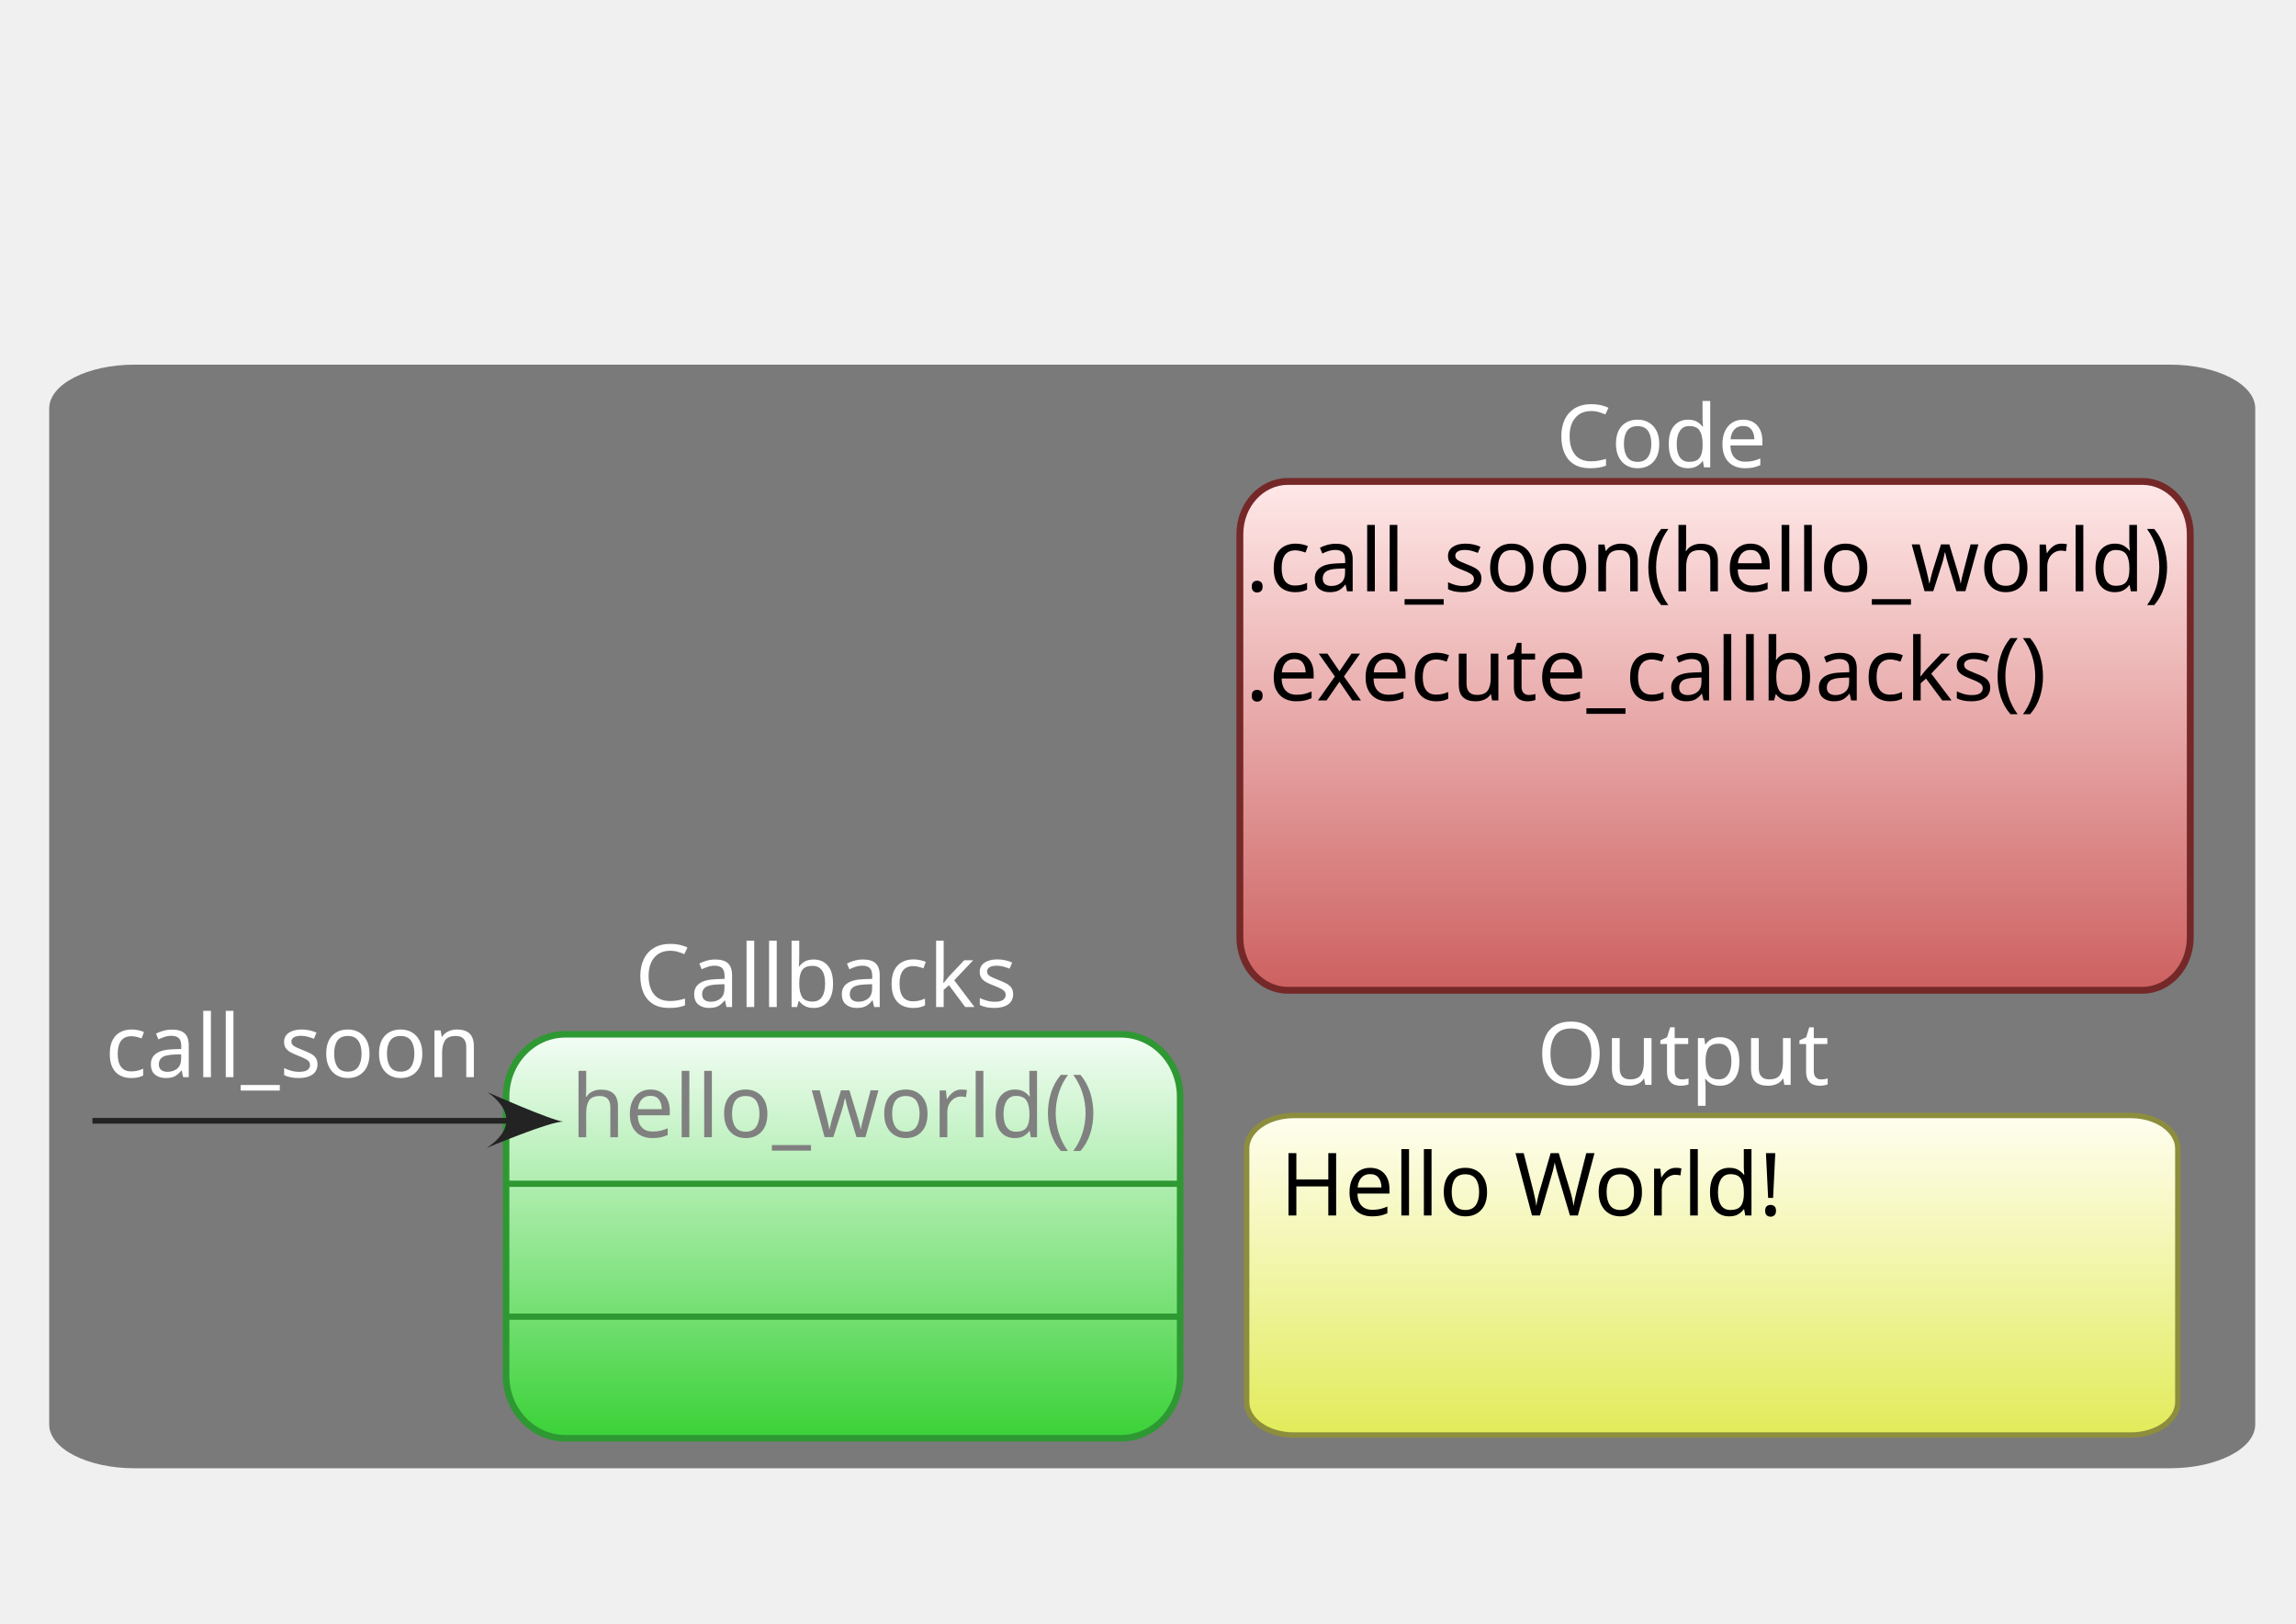
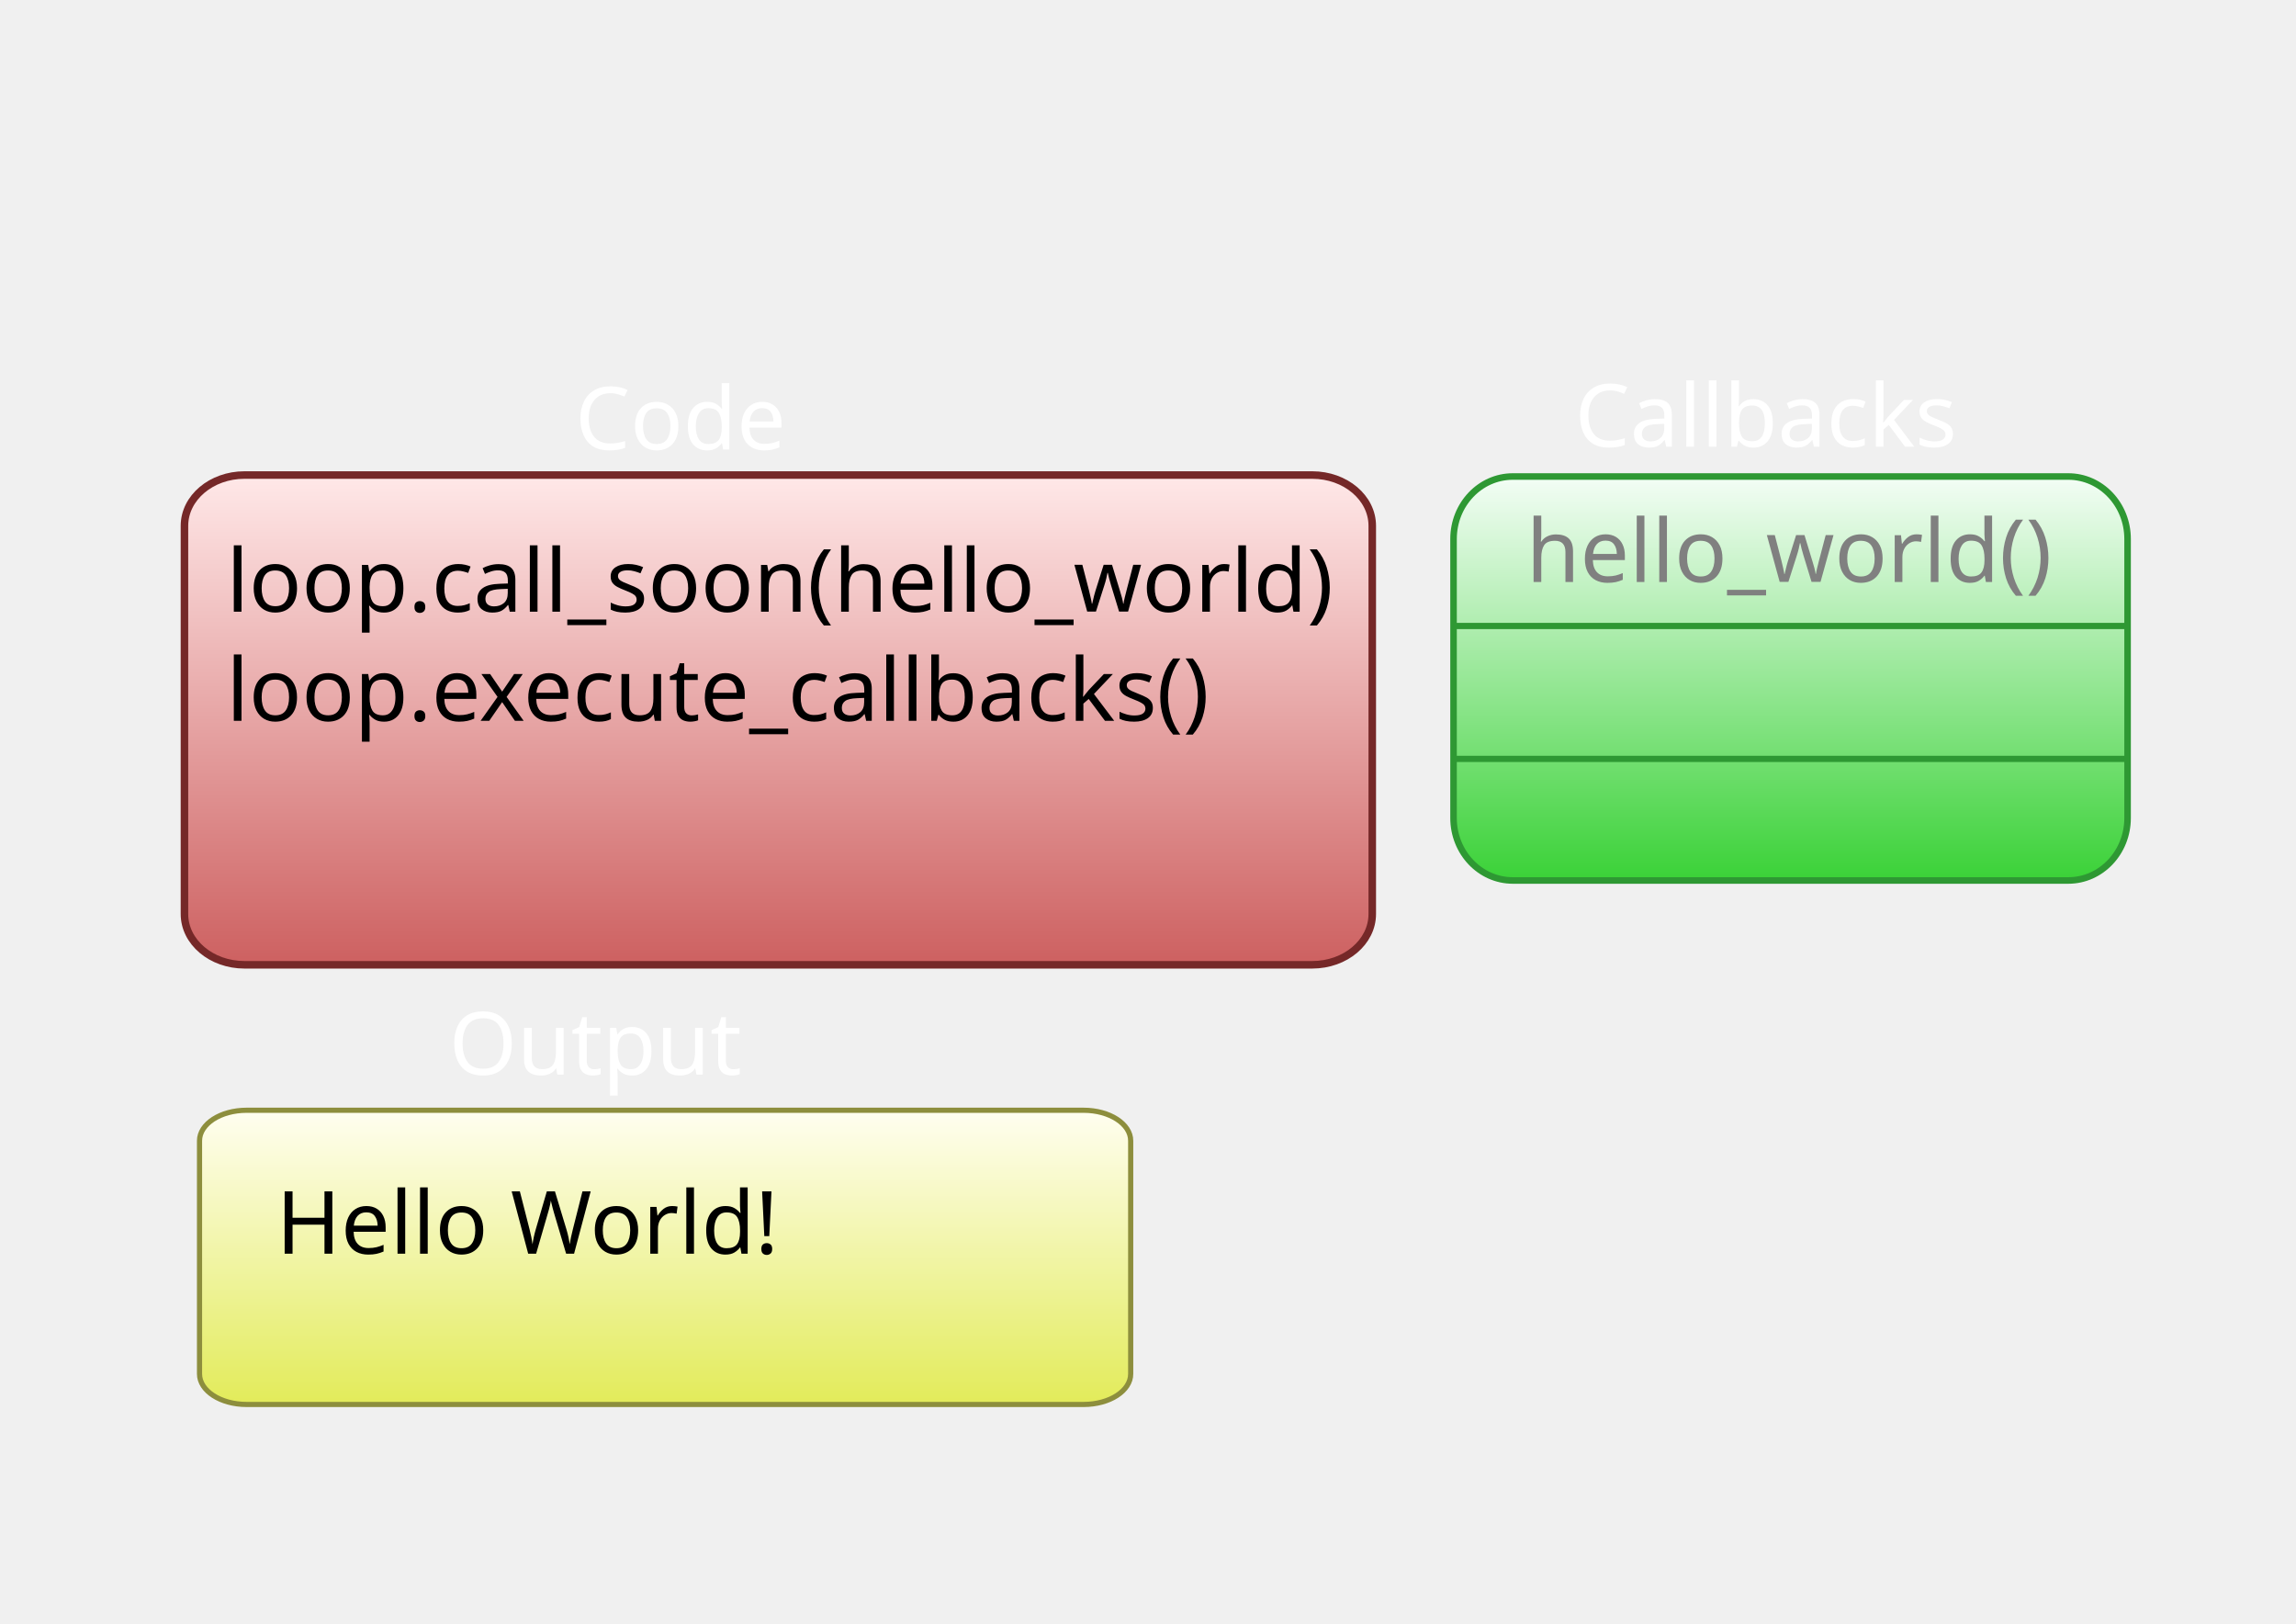
<svg xmlns="http://www.w3.org/2000/svg" xmlns:xlink="http://www.w3.org/1999/xlink" version="1.1" id="svg2" height="744.094" width="1052.362">
  <defs id="defs4">
    <linearGradient id="linearGradient12126">
      <stop style="stop-color:#ffe8e8;stop-opacity:1;" offset="0" id="stop12128" />
      <stop style="stop-color:#cd6060;stop-opacity:1;" offset="1" id="stop12130" />
    </linearGradient>
    <marker orient="auto" refY="0" refX="0" id="DotL" style="overflow:visible">
      <path id="path3982" d="m -2.5,-1 c 0,2.76 -2.24,5 -5,5 -2.76,0 -5,-2.24 -5,-5 0,-2.76 2.24,-5 5,-5 2.76,0 5,2.24 5,5 z" style="fill-rule:evenodd;stroke:#000000;stroke-width:1pt" transform="matrix(0.8,0,0,0.8,5.92,0.8)" />
    </marker>
    <marker id="RazorWire" refX="0" refY="0" orient="auto" style="overflow:visible">
      <path id="path4153" transform="scale(0.8,0.8)" style="fill:#808080;fill-opacity:1;fill-rule:evenodd;stroke:#000000;stroke-width:0.1pt" d="m 0.023,-0.74 0,1.438 -7.781,2.313 18.437,0 -7.187,-2.313 0,-1.438 7.25,-2.156 -18.469,0 7.75,2.156 z" />
    </marker>
    <marker orient="auto" refY="0" refX="0" id="Arrow2Lend" style="overflow:visible">
      <path id="path3942" style="fill-rule:evenodd;stroke-width:0.625;stroke-linejoin:round" d="M 8.719,4.034 -2.207,0.016 8.719,-4.002 c -1.745,2.372 -1.735,5.617 -6e-7,8.035 z" transform="matrix(-1.1,0,0,-1.1,-1.1,0)" />
    </marker>
    <marker orient="auto" refY="0" refX="0" id="Arrow1Lend" style="overflow:visible">
      <path id="path3924" d="M 0,0 5,-5 -12.5,0 5,5 0,0 z" style="fill-rule:evenodd;stroke:#000000;stroke-width:1pt" transform="matrix(-0.8,0,0,-0.8,-10,0)" />
    </marker>
    <linearGradient id="linearGradient3765">
      <stop id="stop3767" offset="0" style="stop-color:#f2feff;stop-opacity:1;" />
      <stop id="stop3769" offset="1" style="stop-color:#41b6ce;stop-opacity:1;" />
    </linearGradient>
    <linearGradient id="linearGradient3755">
      <stop style="stop-color:#b8f1f1;stop-opacity:1;" offset="0" id="stop3757" />
      <stop style="stop-color:#5ac5da;stop-opacity:1;" offset="1" id="stop3759" />
    </linearGradient>
    <linearGradient xlink:href="#linearGradient3765" id="linearGradient3761" x1="328.5" y1="172.362" x2="334.357" y2="552.362" gradientUnits="userSpaceOnUse" gradientTransform="matrix(0.6143788,0,0,0.4866711,176.4746,449.7801)" />
    <linearGradient xlink:href="#linearGradient3765-7" id="linearGradient3761-8" x1="328.5" y1="172.362" x2="334.357" y2="552.362" gradientUnits="userSpaceOnUse" gradientTransform="matrix(0.6143788,0,0,0.6431323,188.5043,-52.64542)" />
    <linearGradient id="linearGradient3765-7">
      <stop id="stop3767-4" offset="0" style="stop-color:#f2fdf4;stop-opacity:1;" />
      <stop id="stop3769-3" offset="1" style="stop-color:#3cd239;stop-opacity:1;" />
    </linearGradient>
-     <linearGradient y2="548.954" x2="328.5" y1="172.362" x1="328.5" gradientTransform="matrix(0.6143788,0,0,0.4835496,179.3103,700.2888)" gradientUnits="userSpaceOnUse" id="linearGradient5906" xlink:href="#linearGradient3765-7" />
+     <linearGradient y2="548.954" x2="328.5" y1="172.362" x1="328.5" gradientTransform="matrix(0.6143788,0,0,0.4835496,613.5628,444.6726)" gradientUnits="userSpaceOnUse" id="linearGradient5906" xlink:href="#linearGradient3765-7" />
    <marker orient="auto" refY="0" refX="0" id="Arrow1Lend-4" style="overflow:visible">
      <path id="path3924-0" d="M 0,0 5,-5 -12.5,0 5,5 0,0 z" style="fill-rule:evenodd;stroke:#000000;stroke-width:1pt" transform="matrix(-0.8,0,0,-0.8,-10,0)" />
    </marker>
-     <linearGradient xlink:href="#linearGradient12126" id="linearGradient12140" x1="879.429" y1="523.279" x2="879.429" y2="707.26" gradientUnits="userSpaceOnUse" gradientTransform="matrix(0.9879375,0,0,1.26726,-50.06902,-133.7954)" />
+     <linearGradient xlink:href="#linearGradient12126" id="linearGradient12140" x1="879.429" y1="523.279" x2="879.429" y2="707.26" gradientUnits="userSpaceOnUse" gradientTransform="matrix(1.234719,0,0,1.219706,-688.2777,-111.855)" />
    <linearGradient xlink:href="#linearGradient12126-6" id="linearGradient12140-4" x1="879.429" y1="523.279" x2="883.507" y2="706.591" gradientUnits="userSpaceOnUse" gradientTransform="matrix(0.9957622,0,0,1.142415,-67.42616,-69.40973)" />
    <linearGradient id="linearGradient12126-6">
      <stop style="stop-color:#fffef0;stop-opacity:1;" offset="0" id="stop12128-6" />
      <stop style="stop-color:#e2eb59;stop-opacity:1;" offset="1" id="stop12130-1" />
    </linearGradient>
-     <linearGradient y2="707.709" x2="879.429" y1="523.279" x1="879.429" gradientTransform="matrix(0.9679421,0,0,0.7957865,-34.44364,403.3276)" gradientUnits="userSpaceOnUse" id="linearGradient12157" xlink:href="#linearGradient12126-6" />
+     <linearGradient y2="707.709" x2="879.429" y1="523.279" x1="879.429" gradientTransform="matrix(0.9679421,0,0,0.7326877,-514.3932,433.9217)" gradientUnits="userSpaceOnUse" id="linearGradient12157" xlink:href="#linearGradient12126-6" />
  </defs>
  <g id="layer1" transform="translate(0,-308.2677)">
-     <rect style="fill:#7a7a7a;fill-opacity:1;fill-rule:nonzero;stroke:none" id="rect7304" width="1011.113" height="505.758" x="22.56" y="475.371" rx="39.121" ry="20.051" />
-     <rect style="fill:url(#linearGradient5906);fill-opacity:1;fill-rule:nonzero;stroke:#2e9833;stroke-width:3;stroke-linecap:butt;stroke-linejoin:round;stroke-miterlimit:4;stroke-opacity:1;stroke-dasharray:none" id="rect2985-0" width="308.945" height="185.13" x="231.971" y="782.253" rx="27.17" ry="28.635" />
-     <path style="fill:none;stroke:#2e9833;stroke-width:2.852;stroke-linecap:butt;stroke-linejoin:miter;stroke-miterlimit:4;stroke-opacity:1;stroke-dasharray:none" d="m 232.678,850.754 181.913,0 126.647,0" id="path3858-99" />
-     <path style="fill:none;stroke:#2e9833;stroke-width:2.85;stroke-linecap:butt;stroke-linejoin:miter;stroke-miterlimit:4;stroke-opacity:1;stroke-dasharray:none" d="m 232.249,911.661 308.124,0" id="path3858-5-4" />
-     <text xml:space="preserve" style="font-size:40px;font-style:normal;font-variant:normal;font-weight:normal;font-stretch:normal;line-height:125%;letter-spacing:0px;word-spacing:0px;fill:#ffffff;fill-opacity:1;stroke:none;font-family:Comfortaa;-inkscape-font-specification:Comfortaa" x="291.049" y="769.771" id="text3771-4">
-       <tspan id="tspan3773-6" x="291.049" y="769.771">Callbacks</tspan>
+     <rect style="fill:url(#linearGradient5906);fill-opacity:1;fill-rule:nonzero;stroke:#2e9833;stroke-width:3;stroke-linecap:butt;stroke-linejoin:round;stroke-miterlimit:4;stroke-opacity:1;stroke-dasharray:none" id="rect2985-0" width="308.945" height="185.13" x="666.224" y="526.637" rx="27.17" ry="28.635" />
+     <path style="fill:none;stroke:#2e9833;stroke-width:2.852;stroke-linecap:butt;stroke-linejoin:miter;stroke-miterlimit:4;stroke-opacity:1;stroke-dasharray:none" d="m 666.93,595.138 181.913,0 126.647,0" id="path3858-99" />
+     <path style="fill:none;stroke:#2e9833;stroke-width:2.85;stroke-linecap:butt;stroke-linejoin:miter;stroke-miterlimit:4;stroke-opacity:1;stroke-dasharray:none" d="m 666.501,656.045 308.124,0" id="path3858-5-4" />
+     <text xml:space="preserve" style="font-size:40px;font-style:normal;font-variant:normal;font-weight:normal;font-stretch:normal;line-height:125%;letter-spacing:0px;word-spacing:0px;fill:#ffffff;fill-opacity:1;stroke:none;font-family:Comfortaa;-inkscape-font-specification:Comfortaa" x="721.798" y="512.987" id="text3771-4">
+       <tspan id="tspan3773-6" x="721.798" y="512.987">Callbacks</tspan>
    </text>
-     <text xml:space="preserve" style="font-size:40px;font-style:normal;font-weight:normal;line-height:125%;letter-spacing:0px;word-spacing:0px;fill:#ffffff;fill-opacity:1;stroke:none;font-family:Sans" x="48.114" y="801.898" id="text5865-5">
-       <tspan id="tspan5867-9" x="48.114" y="801.898" style="font-style:normal;font-variant:normal;font-weight:normal;font-stretch:normal;fill:#ffffff;fill-opacity:1;font-family:Comfortaa;-inkscape-font-specification:Comfortaa">call_soon</tspan>
+     <rect style="fill:url(#linearGradient12140);fill-opacity:1;fill-rule:nonzero;stroke:#752828;stroke-width:3.452;stroke-linecap:butt;stroke-linejoin:round;stroke-miterlimit:4;stroke-opacity:1;stroke-dasharray:none" id="rect11120-3" width="544.427" height="224.443" x="84.544" y="525.963" rx="27.515" ry="23.265" />
+     <text xml:space="preserve" style="font-size:40px;font-style:normal;font-weight:normal;line-height:125%;letter-spacing:0px;word-spacing:0px;fill:#ffffff;fill-opacity:1;stroke:none;font-family:Sans" x="263.601" y="514.265" id="text5865-6-8-9">
+       <tspan x="263.601" y="514.265" style="font-style:normal;font-variant:normal;font-weight:normal;font-stretch:normal;fill:#ffffff;fill-opacity:1;font-family:Comfortaa;-inkscape-font-specification:Comfortaa" id="tspan11114-1">Code</tspan>
    </text>
-     <path style="fill:#faff4f;fill-opacity:1;fill-rule:nonzero;stroke:#232323;stroke-width:2.598;stroke-linecap:butt;stroke-linejoin:round;stroke-miterlimit:4;stroke-opacity:1;stroke-dasharray:none;marker-end:none" d="m 42.369,821.892 197.847,0" id="path5299-9" />
-     <path style="fill:#232323;fill-opacity:1;fill-rule:nonzero;stroke:none" d="m 223.134,808.657 c 0,0 29.705,13.182 35.206,13.65 -5.698,-0.468 -35.335,12.068 -35.335,12.068 20.433,-13.571 0.129,-25.719 0.129,-25.719 z" id="path7308-2" />
-     <rect style="fill:url(#linearGradient12140);fill-opacity:1;fill-rule:nonzero;stroke:#752828;stroke-width:3.147;stroke-linecap:butt;stroke-linejoin:round;stroke-miterlimit:4;stroke-opacity:1;stroke-dasharray:none" id="rect11120-3" width="435.613" height="233.194" x="568.29" y="528.89" rx="22.015" ry="24.172" />
-     <text xml:space="preserve" style="font-size:40px;font-style:normal;font-weight:normal;line-height:125%;letter-spacing:0px;word-spacing:0px;fill:#ffffff;fill-opacity:1;stroke:none;font-family:Sans" x="713.188" y="522.439" id="text5865-6-8-9">
-       <tspan x="713.188" y="522.439" style="font-style:normal;font-variant:normal;font-weight:normal;font-stretch:normal;fill:#ffffff;fill-opacity:1;font-family:Comfortaa;-inkscape-font-specification:Comfortaa" id="tspan11114-1">Code</tspan>
+     <text xml:space="preserve" style="font-size:40px;font-style:normal;font-weight:normal;line-height:125%;letter-spacing:0px;word-spacing:0px;fill:#000000;fill-opacity:1;stroke:none;font-family:Sans" x="103.765" y="588.585" id="text5865-6">
+       <tspan x="103.765" y="588.585" style="font-style:normal;font-variant:normal;font-weight:normal;font-stretch:normal;fill:#000000;fill-opacity:1;font-family:Comfortaa;-inkscape-font-specification:Comfortaa" id="tspan7771">loop.call_soon(hello_world)</tspan>
+       <tspan x="103.765" y="638.585" style="font-style:normal;font-variant:normal;font-weight:normal;font-stretch:normal;fill:#000000;fill-opacity:1;font-family:Comfortaa;-inkscape-font-specification:Comfortaa" id="tspan7773">loop.execute_callbacks()</tspan>
    </text>
-     <text xml:space="preserve" style="font-size:40px;font-style:normal;font-weight:normal;line-height:125%;letter-spacing:0px;word-spacing:0px;fill:#000000;fill-opacity:1;stroke:none;font-family:Sans" x="570.87" y="579.243" id="text5865-6">
-       <tspan x="570.87" y="579.243" style="font-style:normal;font-variant:normal;font-weight:normal;font-stretch:normal;fill:#000000;fill-opacity:1;font-family:Comfortaa;-inkscape-font-specification:Comfortaa" id="tspan7771">.call_soon(hello_world)</tspan>
-       <tspan x="570.87" y="629.243" style="font-style:normal;font-variant:normal;font-weight:normal;font-stretch:normal;fill:#000000;fill-opacity:1;font-family:Comfortaa;-inkscape-font-specification:Comfortaa" id="tspan7773">.execute_callbacks()</tspan>
+     <rect style="fill:url(#linearGradient12157);fill-opacity:1;fill-rule:nonzero;stroke:#8d8e3d;stroke-width:2.369;stroke-linecap:butt;stroke-linejoin:round;stroke-miterlimit:4;stroke-opacity:1;stroke-dasharray:none" id="rect11120-3-8" width="426.796" height="134.825" x="91.45" y="817.065" rx="21.57" ry="13.976" />
+     <text xml:space="preserve" style="font-size:40px;font-style:normal;font-weight:normal;line-height:125%;letter-spacing:0px;word-spacing:0px;fill:#ffffff;fill-opacity:1;stroke:none;font-family:Sans" x="205.783" y="800.753" id="text5865-6-8-9-4">
+       <tspan x="205.783" y="800.753" style="font-style:normal;font-variant:normal;font-weight:normal;font-stretch:normal;fill:#ffffff;fill-opacity:1;font-family:Comfortaa;-inkscape-font-specification:Comfortaa" id="tspan11114-1-1">Output</tspan>
    </text>
-     <rect style="fill:url(#linearGradient12157);fill-opacity:1;fill-rule:nonzero;stroke:#8d8e3d;stroke-width:2.469;stroke-linecap:butt;stroke-linejoin:round;stroke-miterlimit:4;stroke-opacity:1;stroke-dasharray:none" id="rect11120-3-8" width="426.796" height="146.436" x="571.4" y="819.467" rx="21.57" ry="15.179" />
-     <text xml:space="preserve" style="font-size:40px;font-style:normal;font-weight:normal;line-height:125%;letter-spacing:0px;word-spacing:0px;fill:#ffffff;fill-opacity:1;stroke:none;font-family:Sans" x="704.417" y="805.424" id="text5865-6-8-9-4">
-       <tspan x="704.417" y="805.424" style="font-style:normal;font-variant:normal;font-weight:normal;font-stretch:normal;fill:#ffffff;fill-opacity:1;font-family:Comfortaa;-inkscape-font-specification:Comfortaa" id="tspan11114-1-1">Output</tspan>
+     <text xml:space="preserve" style="font-size:40px;font-style:normal;font-weight:normal;line-height:125%;letter-spacing:0px;word-spacing:0px;fill:#000000;fill-opacity:1;stroke:none;font-family:Sans" x="126.601" y="882.802" id="text5865-6-7">
+       <tspan x="126.601" y="882.802" style="font-style:normal;font-variant:normal;font-weight:normal;font-stretch:normal;fill:#000000;fill-opacity:1;font-family:Comfortaa;-inkscape-font-specification:Comfortaa" id="tspan10772">Hello World!</tspan>
    </text>
-     <text xml:space="preserve" style="font-size:40px;font-style:normal;font-weight:normal;line-height:125%;letter-spacing:0px;word-spacing:0px;fill:#000000;fill-opacity:1;stroke:none;font-family:Sans" x="586.698" y="865.285" id="text5865-6-7">
-       <tspan x="586.698" y="865.285" style="font-style:normal;font-variant:normal;font-weight:normal;font-stretch:normal;fill:#000000;fill-opacity:1;font-family:Comfortaa;-inkscape-font-specification:Comfortaa" id="tspan10772">Hello World!</tspan>
-     </text>
-     <text xml:space="preserve" style="font-size:40px;font-style:normal;font-weight:normal;line-height:125%;letter-spacing:0px;word-spacing:0px;fill:#808080;fill-opacity:1;stroke:none;font-family:Sans" x="261.757" y="829.415" id="text12274">
-       <tspan id="tspan12276" x="261.757" y="829.415" style="-inkscape-font-specification:Comfortaa;font-family:Comfortaa;font-weight:normal;font-style:normal;font-stretch:normal;font-variant:normal;fill:#808080">hello_world()</tspan>
+     <text xml:space="preserve" style="font-size:40px;font-style:normal;font-weight:normal;line-height:125%;letter-spacing:0px;word-spacing:0px;fill:#808080;fill-opacity:1;stroke:none;font-family:Sans" x="699.512" y="574.966" id="text12274">
+       <tspan id="tspan12276" x="699.512" y="574.966" style="font-style:normal;font-variant:normal;font-weight:normal;font-stretch:normal;fill:#808080;font-family:Comfortaa;-inkscape-font-specification:Comfortaa">hello_world()</tspan>
    </text>
  </g>
</svg>
